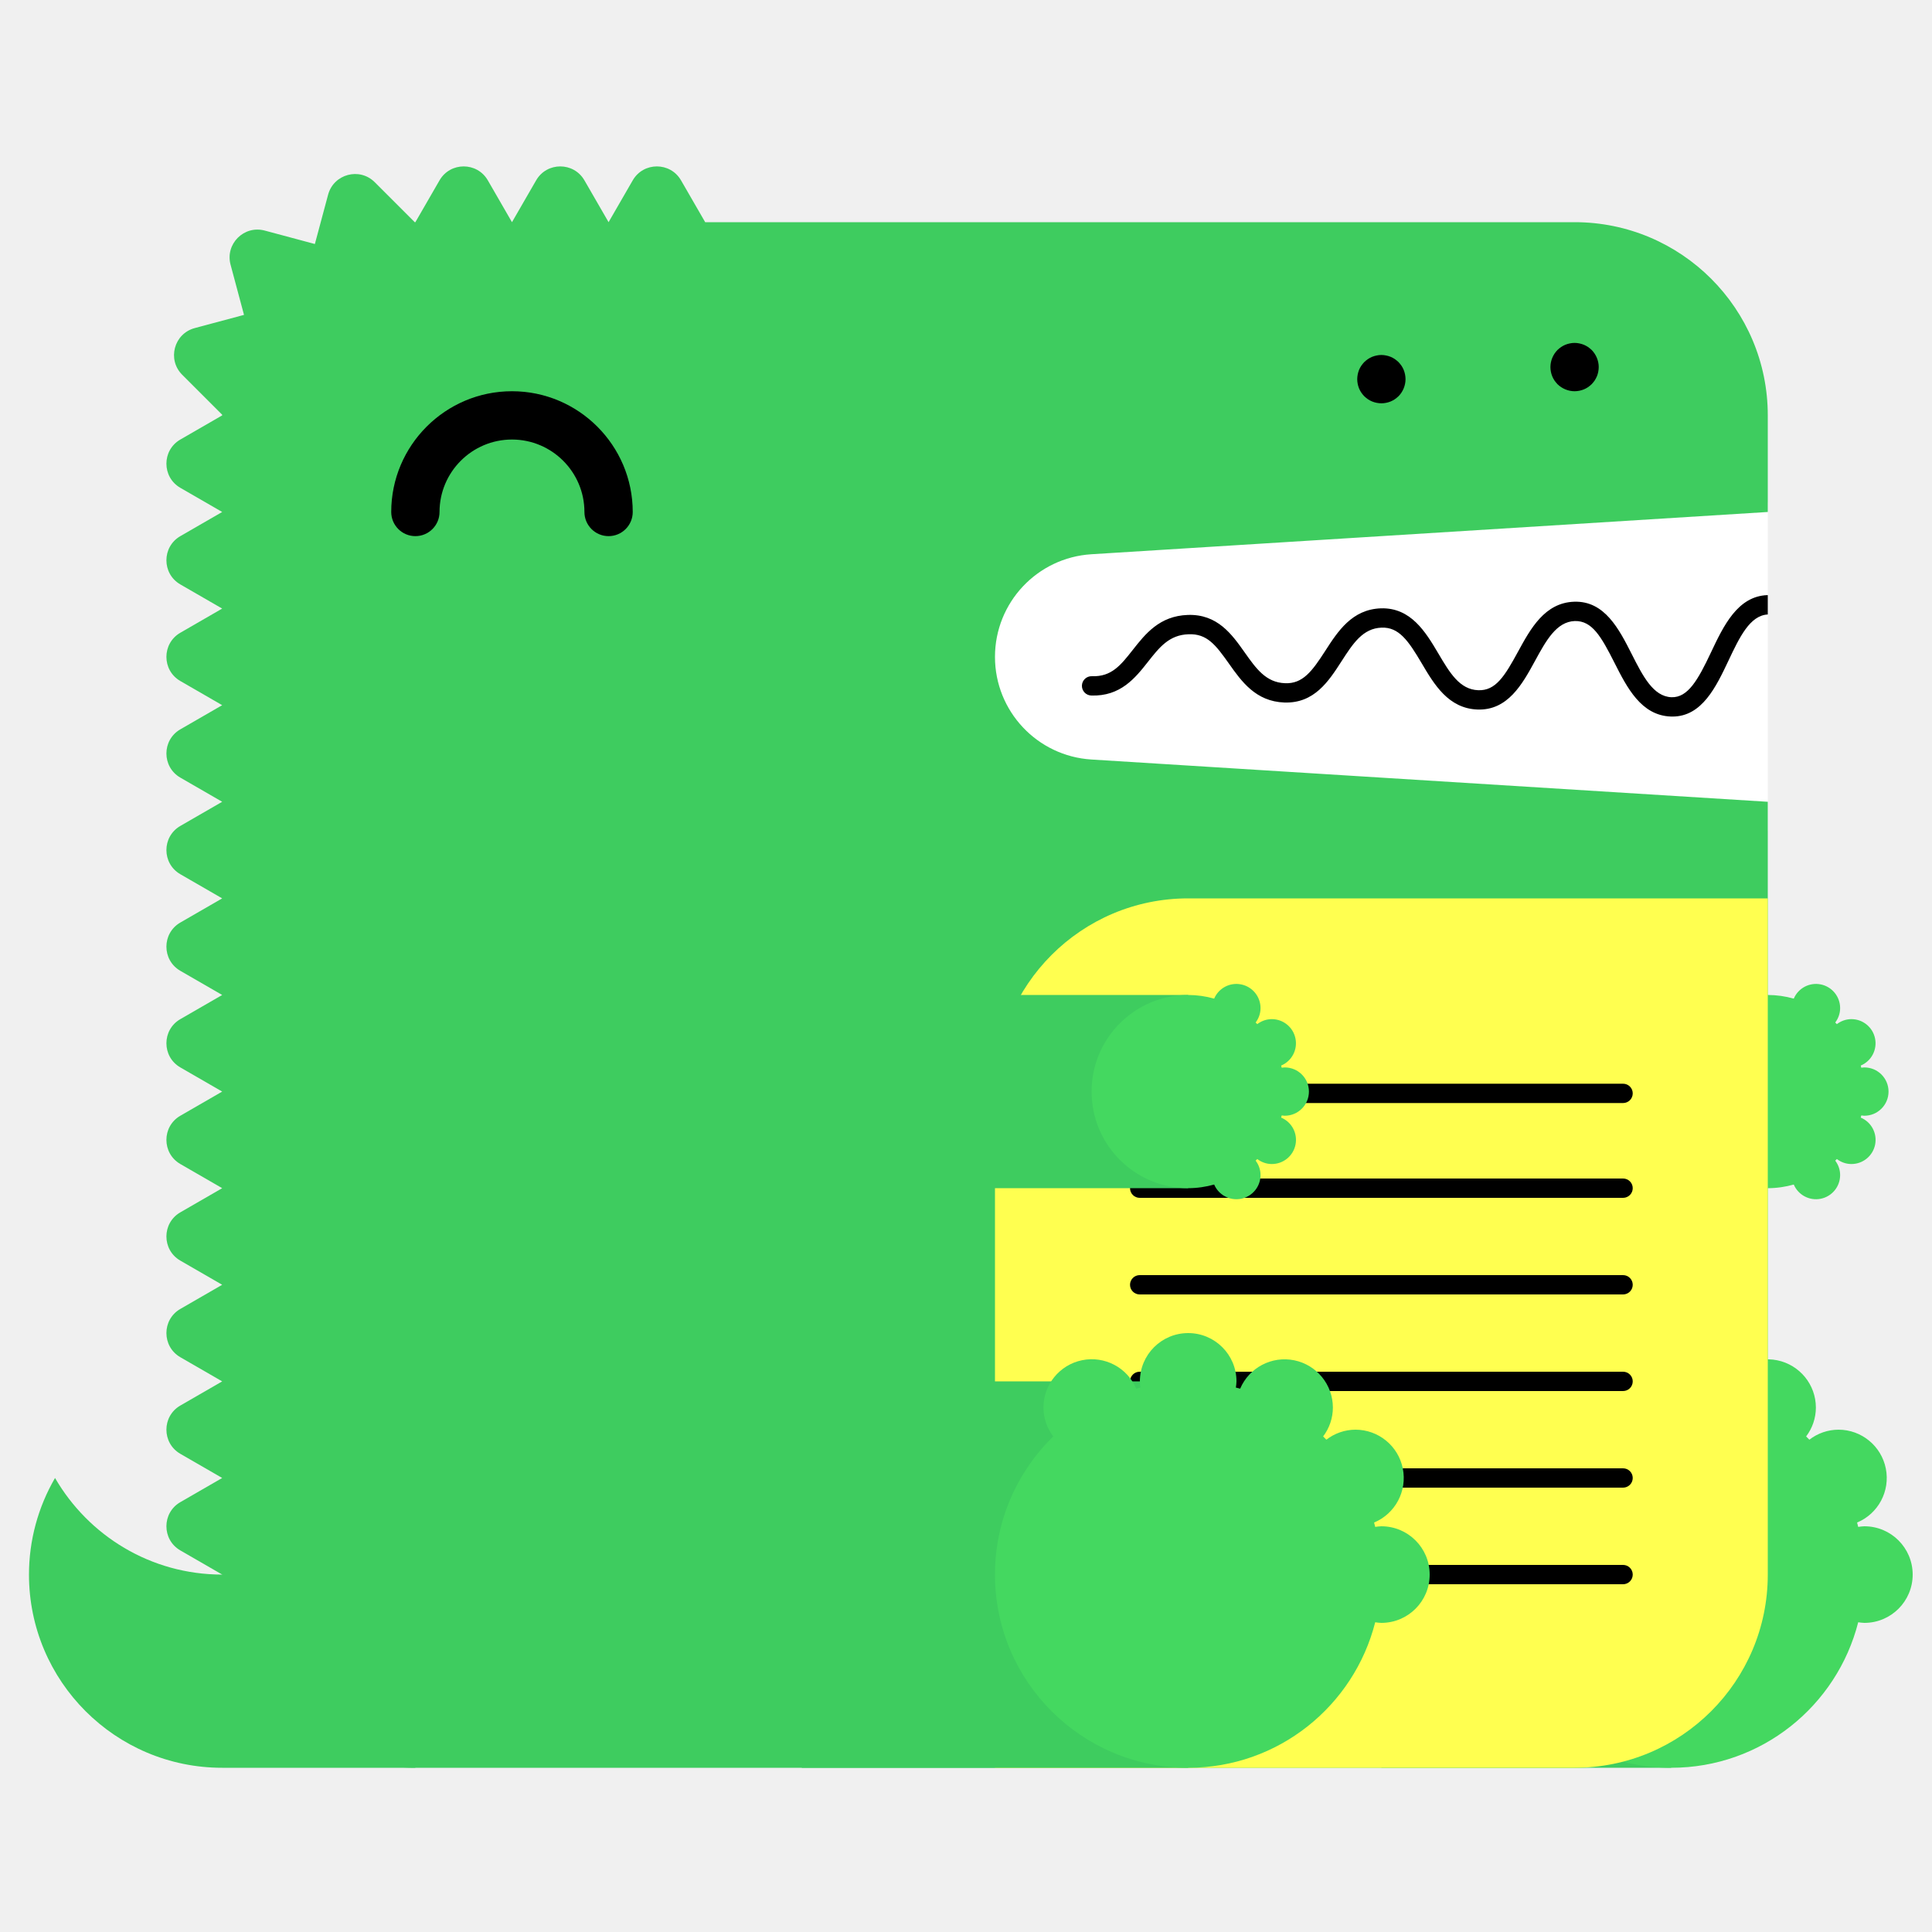
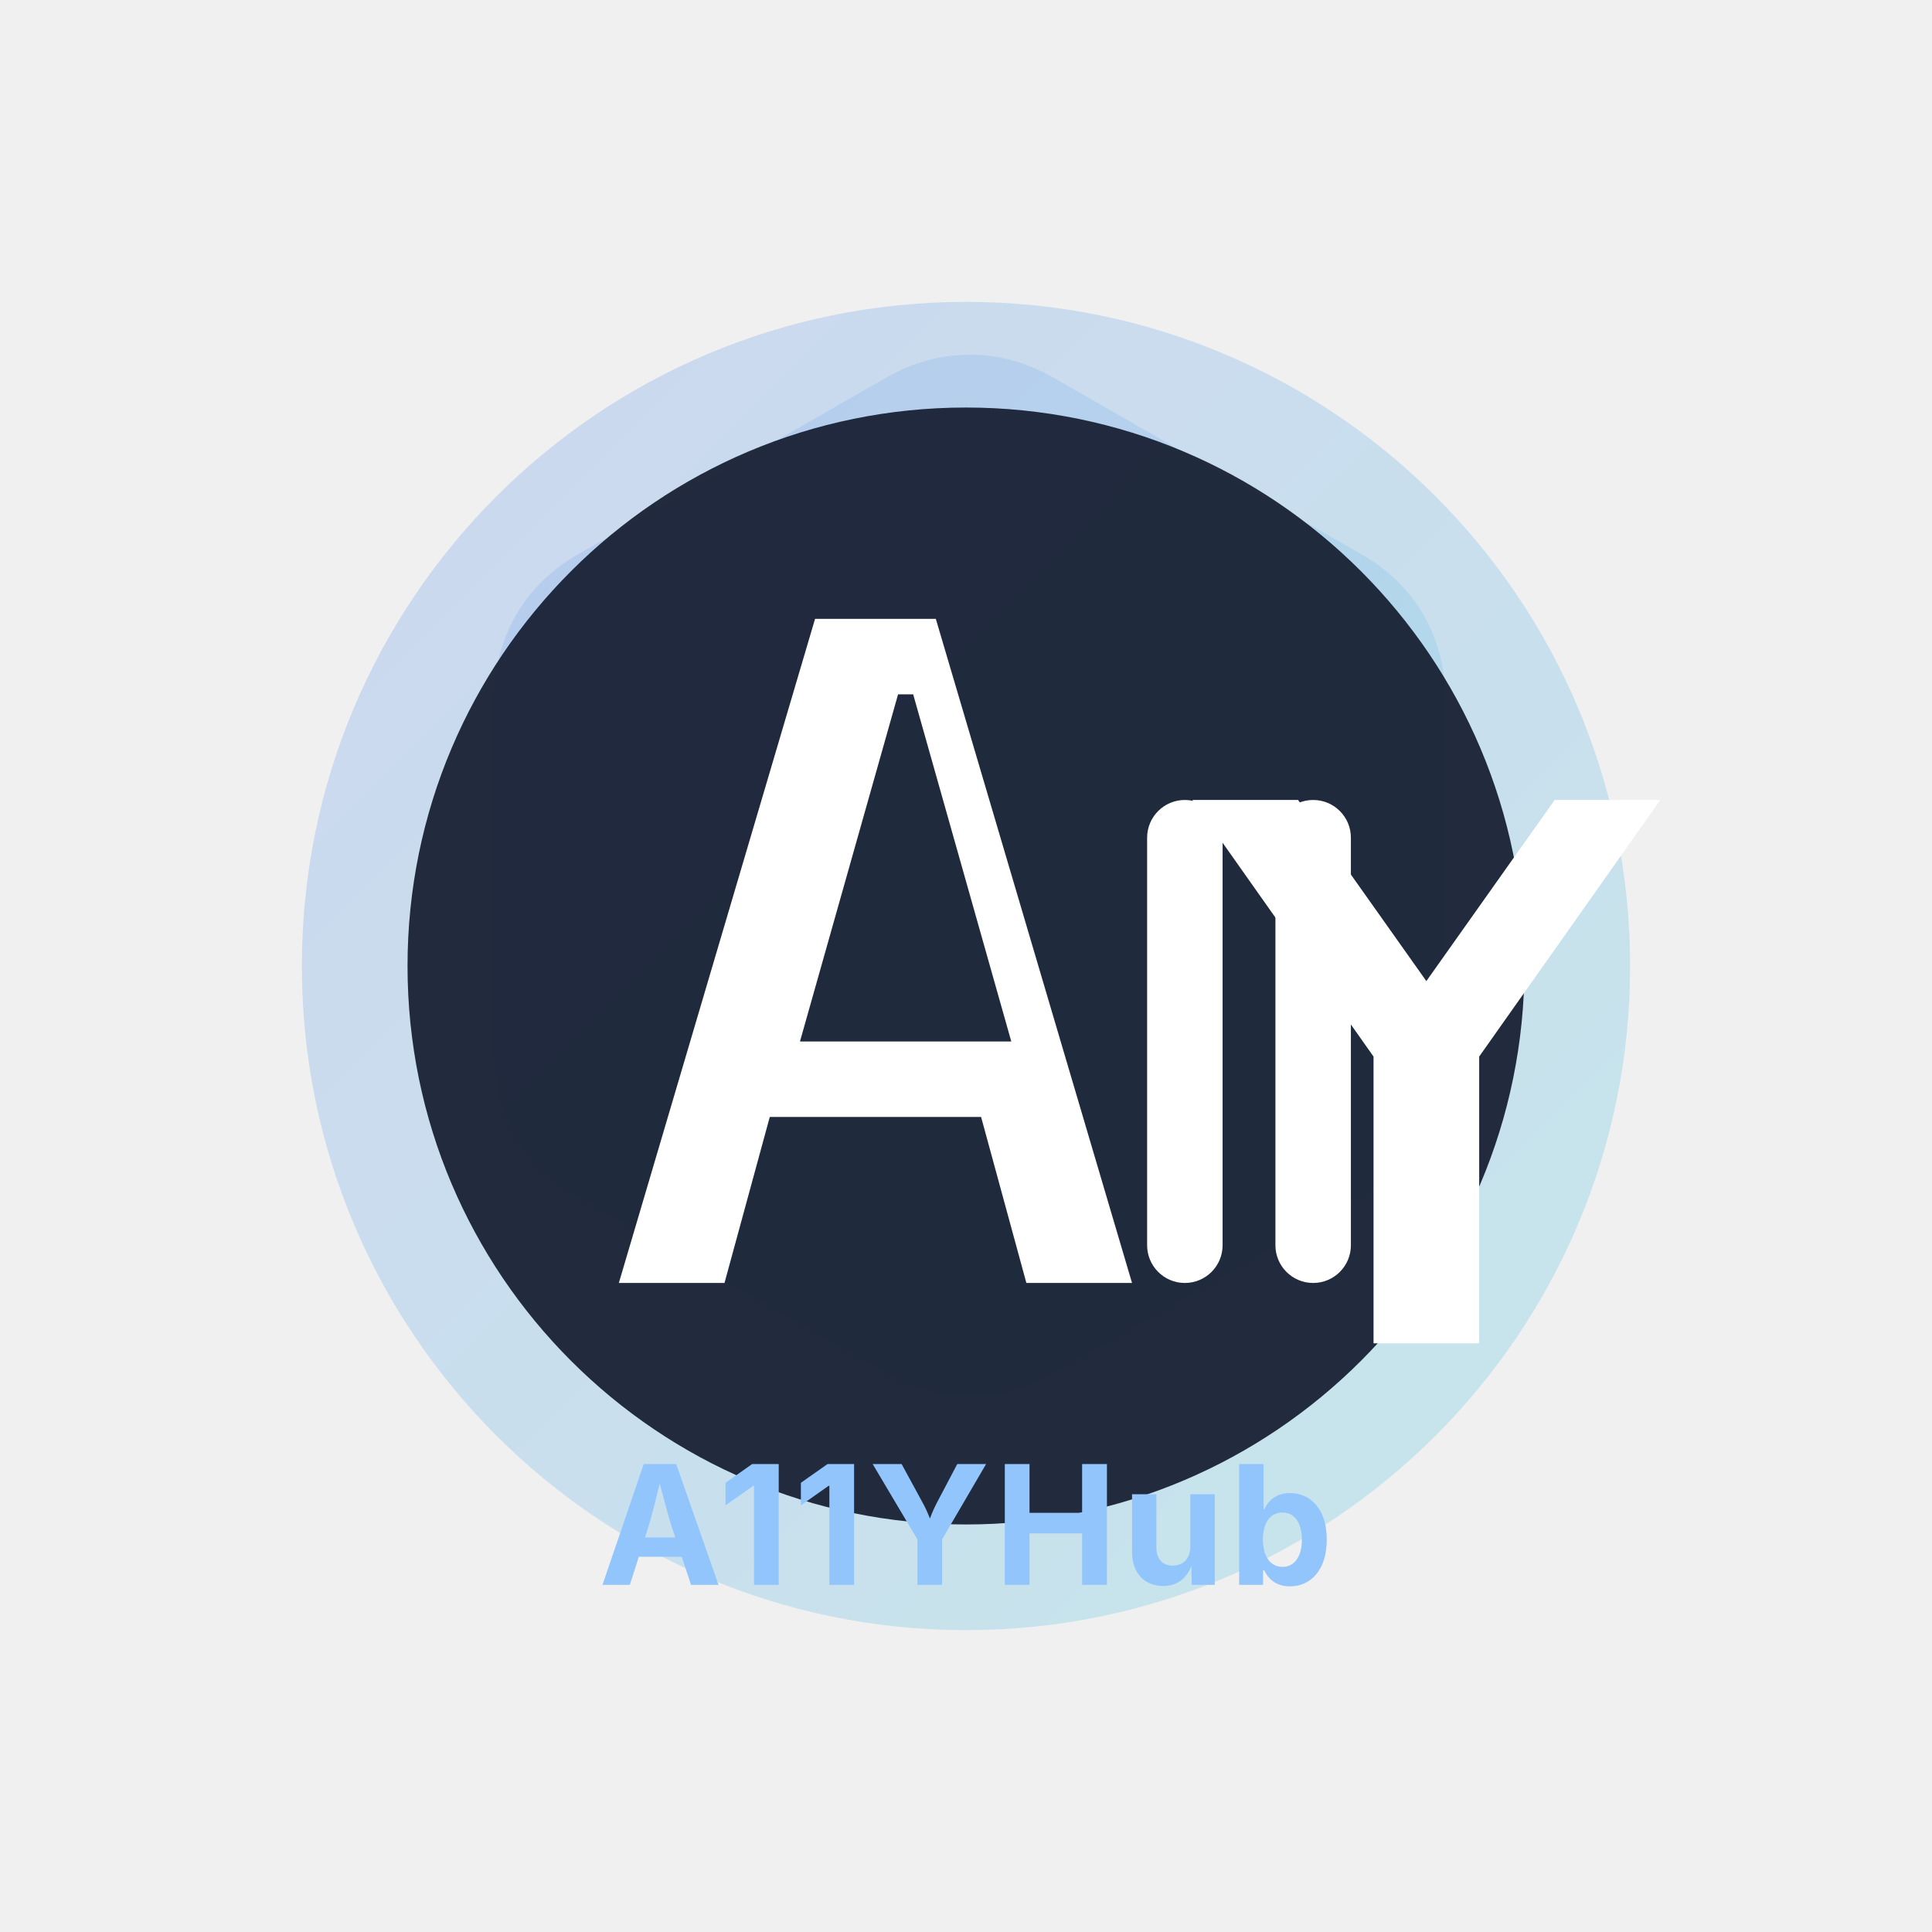
- <svg xmlns="http://www.w3.org/2000/svg" width="200" height="200" viewBox="0 0 200 200">
-   <g fill="none" fill-rule="evenodd">
-     <path fill="#FFF" d="M99 52h84v34H99z" />
-     <path d="M23 163c-7.398 0-13.843-4.027-17.303-10A19.886 19.886 0 0 0 3 163c0 11.046 8.954 20 20 20h20v-20H23z" fill="#3ECC5F" />
-     <path d="M112.98 57.376L183 53V43c0-11.046-8.954-20-20-20H73l-2.5-4.33c-1.112-1.925-3.889-1.925-5 0L63 23l-2.5-4.33c-1.111-1.925-3.889-1.925-5 0L53 23l-2.5-4.33c-1.111-1.925-3.889-1.925-5 0L43 23c-.022 0-.042.003-.065.003l-4.142-4.141c-1.57-1.571-4.252-.853-4.828 1.294l-1.369 5.104-5.192-1.392c-2.148-.575-4.111 1.389-3.535 3.536l1.39 5.193-5.102 1.367c-2.148.576-2.867 3.259-1.296 4.83l4.142 4.142c0 .021-.003.042-.003.064l-4.33 2.5c-1.925 1.111-1.925 3.889 0 5L23 53l-4.33 2.5c-1.925 1.111-1.925 3.889 0 5L23 63l-4.33 2.5c-1.925 1.111-1.925 3.889 0 5L23 73l-4.33 2.5c-1.925 1.111-1.925 3.889 0 5L23 83l-4.33 2.5c-1.925 1.111-1.925 3.889 0 5L23 93l-4.33 2.5c-1.925 1.111-1.925 3.889 0 5L23 103l-4.33 2.5c-1.925 1.111-1.925 3.889 0 5L23 113l-4.33 2.5c-1.925 1.111-1.925 3.889 0 5L23 123l-4.33 2.5c-1.925 1.111-1.925 3.889 0 5L23 133l-4.33 2.5c-1.925 1.111-1.925 3.889 0 5L23 143l-4.33 2.5c-1.925 1.111-1.925 3.889 0 5L23 153l-4.33 2.5c-1.925 1.111-1.925 3.889 0 5L23 163c0 11.046 8.954 20 20 20h120c11.046 0 20-8.954 20-20V83l-70.02-4.376A10.645 10.645 0 0 1 103 68c0-5.621 4.37-10.273 9.98-10.624" fill="#3ECC5F" />
-     <path fill="#3ECC5F" d="M143 183h30v-40h-30z" />
-     <path d="M193 158c-.219 0-.428.037-.639.064-.038-.15-.074-.301-.116-.451A5 5 0 0 0 190.32 148a4.96 4.96 0 0 0-3.016 1.036 26.531 26.531 0 0 0-.335-.336 4.955 4.955 0 0 0 1.011-2.987 5 5 0 0 0-9.599-1.959c-.148-.042-.297-.077-.445-.115.027-.211.064-.42.064-.639a5 5 0 0 0-5-5 5 5 0 0 0-5 5c0 .219.037.428.064.639-.148.038-.297.073-.445.115a4.998 4.998 0 0 0-9.599 1.959c0 1.125.384 2.151 1.011 2.987-3.717 3.632-6.031 8.693-6.031 14.3 0 11.046 8.954 20 20 20 9.339 0 17.16-6.41 19.361-15.064.211.027.42.064.639.064a5 5 0 0 0 5-5 5 5 0 0 0-5-5" fill="#44D860" />
-     <path fill="#3ECC5F" d="M153 123h30v-20h-30z" />
-     <path d="M193 115.5a2.5 2.5 0 1 0 0-5c-.109 0-.214.019-.319.032-.02-.075-.037-.15-.058-.225a2.501 2.501 0 0 0-.963-4.807c-.569 0-1.088.197-1.508.518a6.653 6.653 0 0 0-.168-.168c.314-.417.506-.931.506-1.494a2.5 2.5 0 0 0-4.8-.979A9.987 9.987 0 0 0 183 103c-5.522 0-10 4.478-10 10s4.478 10 10 10c.934 0 1.833-.138 2.69-.377a2.5 2.5 0 0 0 4.8-.979c0-.563-.192-1.077-.506-1.494.057-.055.113-.111.168-.168.42.321.939.518 1.508.518a2.5 2.5 0 0 0 .963-4.807c.021-.074.038-.15.058-.225.105.013.21.032.319.032" fill="#44D860" />
-     <path d="M63 55.5a2.5 2.5 0 0 1-2.5-2.5c0-4.136-3.364-7.5-7.5-7.5s-7.5 3.364-7.5 7.5a2.5 2.5 0 1 1-5 0c0-6.893 5.607-12.5 12.5-12.5S65.5 46.107 65.5 53a2.5 2.5 0 0 1-2.5 2.5" fill="#000" />
-     <path d="M103 183h60c11.046 0 20-8.954 20-20V93h-60c-11.046 0-20 8.954-20 20v70z" fill="#FFFF50" />
-     <path d="M168.02 124h-50.04a1 1 0 1 1 0-2h50.04a1 1 0 1 1 0 2m0 20h-50.04a1 1 0 1 1 0-2h50.04a1 1 0 1 1 0 2m0 20h-50.04a1 1 0 1 1 0-2h50.04a1 1 0 1 1 0 2m0-49.814h-50.04a1 1 0 1 1 0-2h50.04a1 1 0 1 1 0 2m0 19.814h-50.04a1 1 0 1 1 0-2h50.04a1 1 0 1 1 0 2m0 20h-50.04a1 1 0 1 1 0-2h50.04a1 1 0 1 1 0 2M183 61.611c-.012 0-.022-.006-.034-.005-3.09.105-4.552 3.196-5.842 5.923-1.346 2.85-2.387 4.703-4.093 4.647-1.889-.068-2.969-2.202-4.113-4.46-1.314-2.594-2.814-5.536-5.963-5.426-3.046.104-4.513 2.794-5.807 5.167-1.377 2.528-2.314 4.065-4.121 3.994-1.927-.07-2.951-1.805-4.136-3.813-1.321-2.236-2.848-4.75-5.936-4.664-2.994.103-4.465 2.385-5.763 4.4-1.373 2.13-2.335 3.428-4.165 3.351-1.973-.07-2.992-1.51-4.171-3.177-1.324-1.873-2.816-3.993-5.895-3.89-2.928.1-4.399 1.97-5.696 3.618-1.232 1.564-2.194 2.802-4.229 2.724a1 1 0 0 0-.072 2c3.017.101 4.545-1.8 5.872-3.487 1.177-1.496 2.193-2.787 4.193-2.855 1.926-.082 2.829 1.115 4.195 3.045 1.297 1.834 2.769 3.914 5.731 4.021 3.103.104 4.596-2.215 5.918-4.267 1.182-1.834 2.202-3.417 4.15-3.484 1.793-.067 2.769 1.35 4.145 3.681 1.297 2.197 2.766 4.686 5.787 4.796 3.125.108 4.634-2.62 5.949-5.035 1.139-2.088 2.214-4.06 4.119-4.126 1.793-.042 2.728 1.595 4.111 4.33 1.292 2.553 2.757 5.445 5.825 5.556l.169.003c3.064 0 4.518-3.075 5.805-5.794 1.139-2.41 2.217-4.68 4.067-4.773v-2z" fill="#000" />
-     <path fill="#3ECC5F" d="M83 183h40v-40H83z" />
-     <path d="M143 158c-.219 0-.428.037-.639.064-.038-.15-.074-.301-.116-.451A5 5 0 0 0 140.32 148a4.96 4.96 0 0 0-3.016 1.036 26.531 26.531 0 0 0-.335-.336 4.955 4.955 0 0 0 1.011-2.987 5 5 0 0 0-9.599-1.959c-.148-.042-.297-.077-.445-.115.027-.211.064-.42.064-.639a5 5 0 0 0-5-5 5 5 0 0 0-5 5c0 .219.037.428.064.639-.148.038-.297.073-.445.115a4.998 4.998 0 0 0-9.599 1.959c0 1.125.384 2.151 1.011 2.987-3.717 3.632-6.031 8.693-6.031 14.3 0 11.046 8.954 20 20 20 9.339 0 17.16-6.41 19.361-15.064.211.027.42.064.639.064a5 5 0 0 0 5-5 5 5 0 0 0-5-5" fill="#44D860" />
-     <path fill="#3ECC5F" d="M83 123h40v-20H83z" />
-     <path d="M133 115.5a2.5 2.5 0 1 0 0-5c-.109 0-.214.019-.319.032-.02-.075-.037-.15-.058-.225a2.501 2.501 0 0 0-.963-4.807c-.569 0-1.088.197-1.508.518a6.653 6.653 0 0 0-.168-.168c.314-.417.506-.931.506-1.494a2.5 2.5 0 0 0-4.8-.979A9.987 9.987 0 0 0 123 103c-5.522 0-10 4.478-10 10s4.478 10 10 10c.934 0 1.833-.138 2.69-.377a2.5 2.5 0 0 0 4.8-.979c0-.563-.192-1.077-.506-1.494.057-.055.113-.111.168-.168.42.321.939.518 1.508.518a2.5 2.5 0 0 0 .963-4.807c.021-.074.038-.15.058-.225.105.013.21.032.319.032" fill="#44D860" />
-     <path d="M143 41.75c-.16 0-.33-.02-.49-.05a2.52 2.52 0 0 1-.47-.14c-.15-.06-.29-.14-.431-.23-.13-.09-.259-.2-.38-.31-.109-.12-.219-.24-.309-.38s-.17-.28-.231-.43a2.619 2.619 0 0 1-.189-.96c0-.16.02-.33.05-.49.03-.16.08-.31.139-.47.061-.15.141-.29.231-.43.09-.13.2-.26.309-.38.121-.11.25-.22.38-.31.141-.09.281-.17.431-.23.149-.06.31-.11.47-.14.32-.07.65-.07.98 0 .159.03.32.08.47.14.149.06.29.14.43.23.13.09.259.2.38.31.11.12.22.25.31.38.09.14.17.28.23.43.06.16.11.31.14.47.029.16.05.33.05.49 0 .66-.271 1.31-.73 1.77-.121.11-.25.22-.38.31-.14.09-.281.17-.43.23a2.565 2.565 0 0 1-.96.19m20-1.25c-.66 0-1.3-.27-1.771-.73a3.802 3.802 0 0 1-.309-.38c-.09-.14-.17-.28-.231-.43a2.619 2.619 0 0 1-.189-.96c0-.66.27-1.3.729-1.77.121-.11.25-.22.38-.31.141-.09.281-.17.431-.23.149-.06.31-.11.47-.14.32-.07.66-.07.98 0 .159.03.32.08.47.14.149.06.29.14.43.23.13.09.259.2.38.31.459.47.73 1.11.73 1.77 0 .16-.021.33-.05.49-.03.16-.08.32-.14.47-.07.15-.14.29-.23.43-.09.13-.2.26-.31.38-.121.11-.25.22-.38.31-.14.09-.281.17-.43.23a2.565 2.565 0 0 1-.96.19" fill="#000" />
+ <svg xmlns="http://www.w3.org/2000/svg" width="512" height="512" viewBox="0 0 512 512" role="img" aria-labelledby="title desc">
+   <defs>
+     <linearGradient id="g" x1="0" y1="0" x2="1" y2="1">
+       <stop offset="0%" stop-color="#2563EB" />
+       <stop offset="100%" stop-color="#06B6D4" />
+     </linearGradient>
+   </defs>
+   <g fill="none" stroke="none">
+     <path d="M171 36c14-8 30-8 44 0l82 47c14 8 22 22 22 38v94c0 16-8 30-22 38l-82 47c-14 8-30 8-44 0l-82-47c-14-8-22-22-22-38v-94c0-16 8-30 22-38z" transform="translate(64,64)" fill="url(#g)" opacity="0.12" />
+     <circle cx="256" cy="256" r="176" fill="url(#g)" opacity="0.18" />
+     <circle cx="256" cy="256" r="148" fill="#0F172A" opacity="0.9" />
+     <g transform="translate(128,128)">
+       <path d="M36 212 L88 36 h32 l52 176 h-28 l-12-44 H76 l-12 44z M84 148 h56 l-26-92h-4l-26 92z" fill="#FFFFFF" />
+       <rect x="176" y="84" width="20" height="128" rx="10" fill="#FFFFFF" />
+       <rect x="210" y="84" width="20" height="128" rx="10" fill="#FFFFFF" />
+       <path d="M312 84 h-28 l-34 48 -34-48h-28l48 68v76h28v-76l48-68z" fill="#FFFFFF" />
+     </g>
+     <g aria-hidden="true" fill="#93C5FD">
+       <text x="256" y="420" text-anchor="middle" font-family="Inter, system-ui, -apple-system, Segoe UI, Roboto, Helvetica, Arial, sans-serif" font-size="44" font-weight="700" letter-spacing="1">A11YHub</text>
+     </g>
  </g>
</svg>
